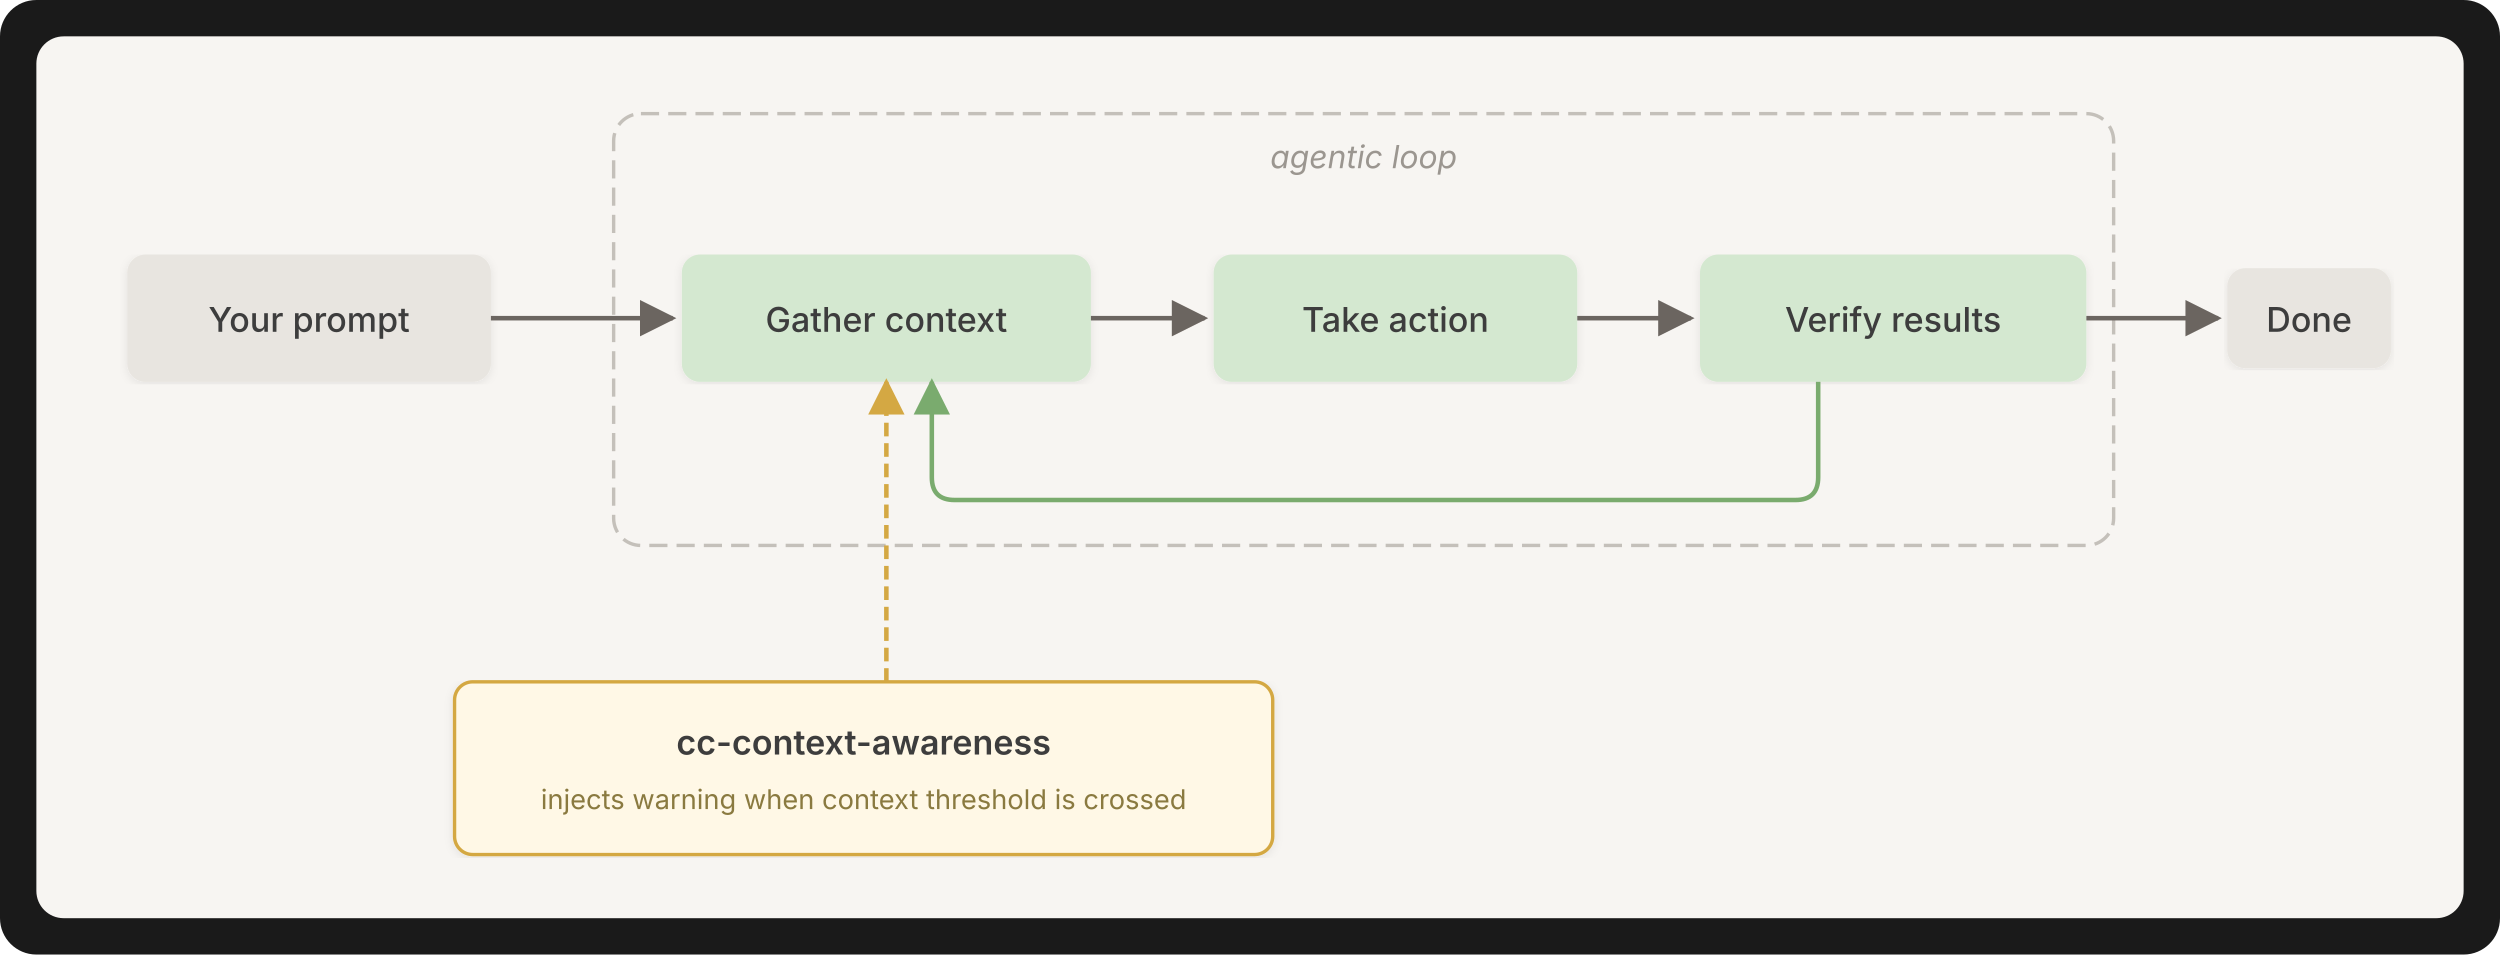
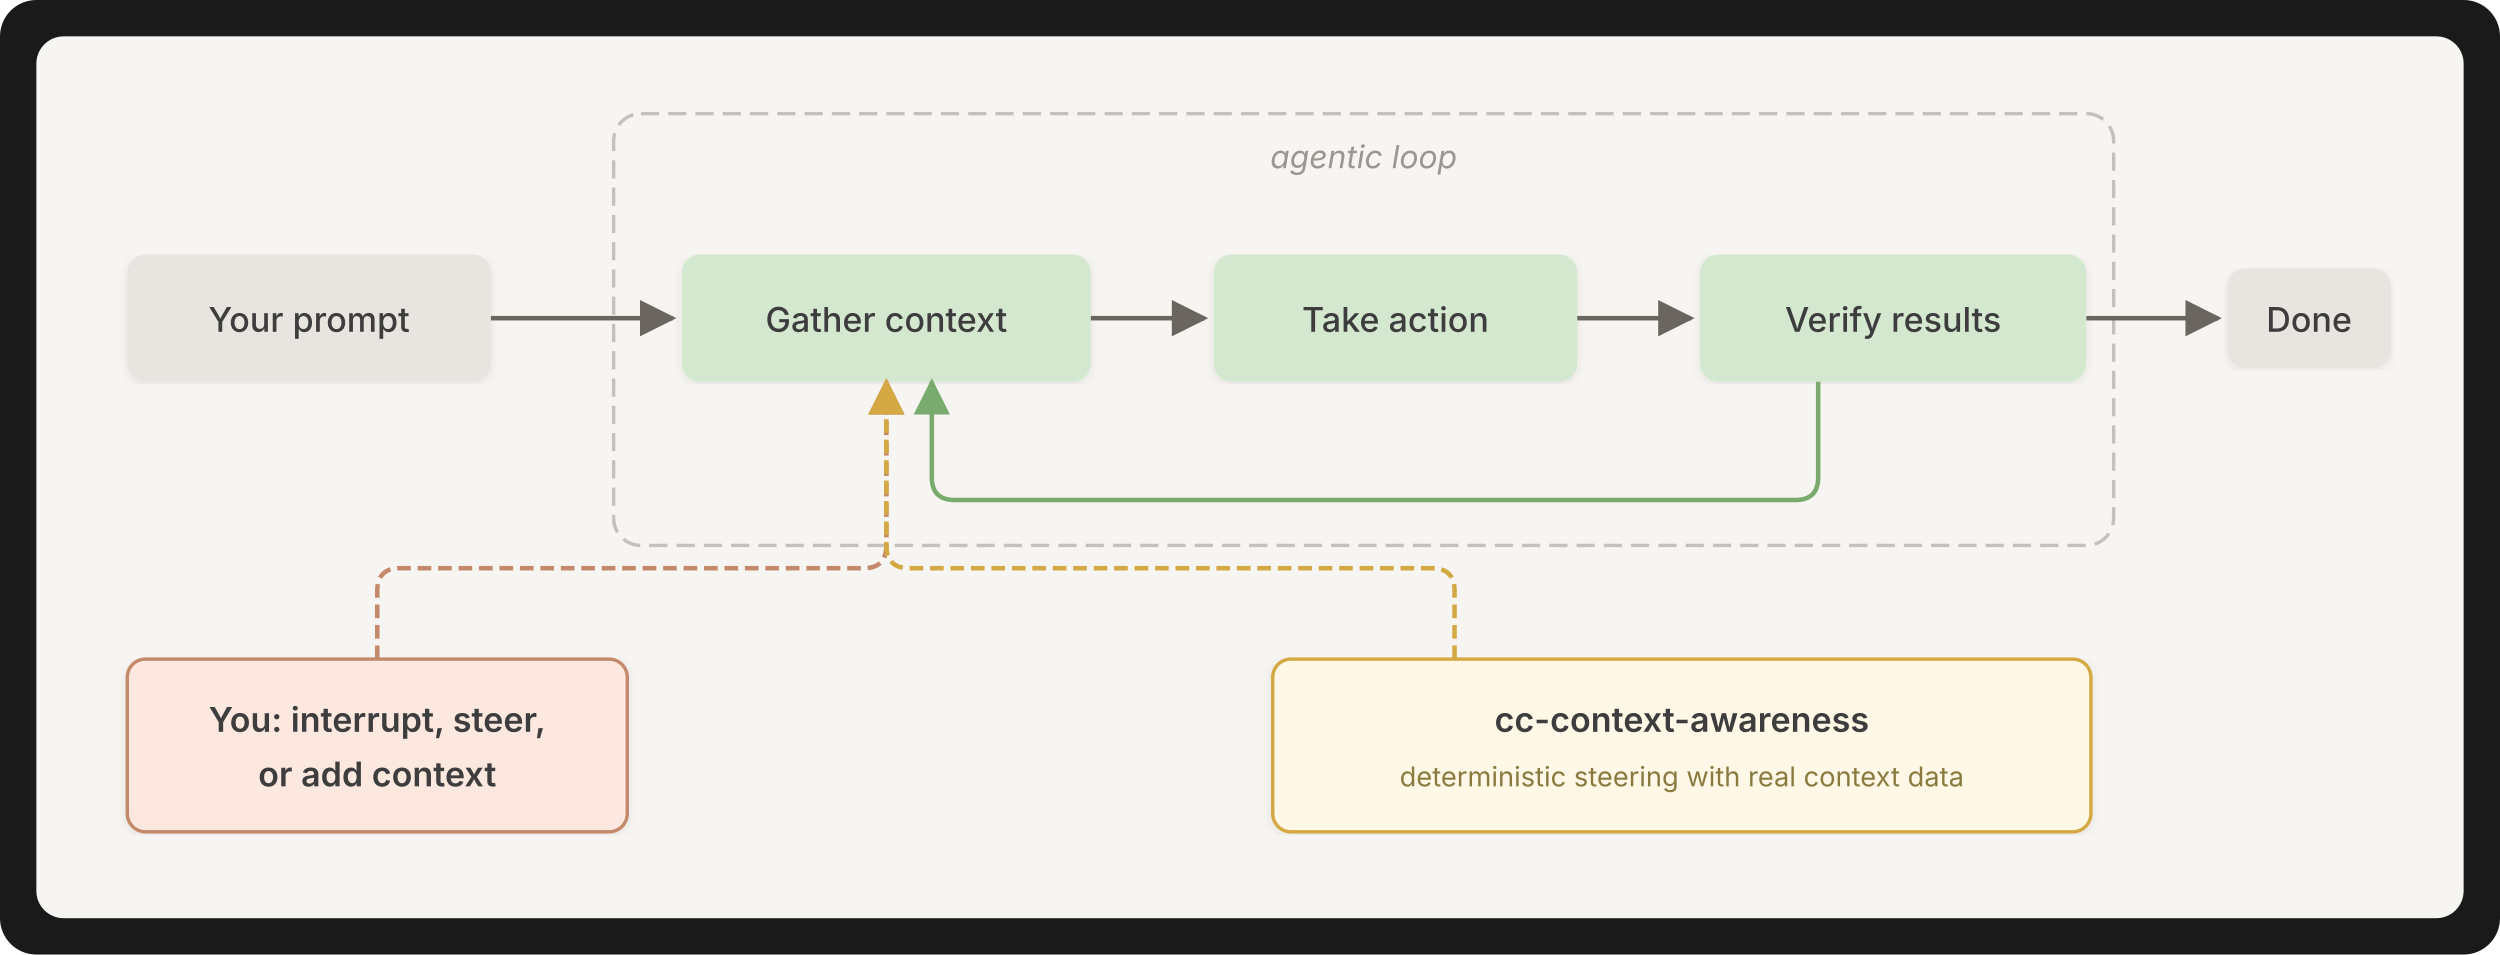
<svg xmlns="http://www.w3.org/2000/svg" viewBox="0 0 1100 420" fill="none">
  <defs>
    <filter id="shadow" x="-2%" y="-2%" width="104%" height="104%">
      <feDropShadow dx="0" dy="1" stdDeviation="2" flood-opacity="0.08" />
    </filter>
    <marker id="arrowGray" viewBox="0 0 10 10" refX="9" refY="5" markerWidth="8" markerHeight="8" orient="auto-start-reverse">
      <path d="M 0 0 L 10 5 L 0 10 z" fill="#6b6560" />
    </marker>
    <marker id="arrowGreen" viewBox="0 0 10 10" refX="9" refY="5" markerWidth="8" markerHeight="8" orient="auto-start-reverse">
      <path d="M 0 0 L 10 5 L 0 10 z" fill="#7aab6e" />
    </marker>
    <marker id="arrowAmber" viewBox="0 0 10 10" refX="9" refY="5" markerWidth="8" markerHeight="8" orient="auto-start-reverse">
      <path d="M 0 0 L 10 5 L 0 10 z" fill="#d4a843" />
+     </marker>
+     <marker id="arrowPeach" viewBox="0 0 10 10" refX="9" refY="5" markerWidth="8" markerHeight="8" orient="auto-start-reverse">
+       <path d="M 0 0 L 10 5 L 0 10 z" fill="#c4896a" />
    </marker>
  </defs>
  <rect width="1100" height="420" rx="16" fill="#1a1a1a" />
  <rect x="16" y="16" width="1068" height="388" rx="12" fill="#f7f5f2" />
  <rect x="270" y="50" width="660" height="190" rx="12" fill="none" stroke="#c4c0ba" stroke-width="1.5" stroke-dasharray="8 4" />
  <text x="600" y="74" font-family="-apple-system, BlinkMacSystemFont, 'Segoe UI', sans-serif" font-size="14" fill="#9b9690" font-style="italic" text-anchor="middle">agentic loop</text>
  <rect x="56" y="112" width="160" height="56" rx="8" fill="#e8e5e0" filter="url(#shadow)" />
  <text x="136" y="146" font-family="-apple-system, BlinkMacSystemFont, 'Segoe UI', sans-serif" font-size="15" fill="#3d3d3d" text-anchor="middle" font-weight="500">Your prompt</text>
  <line x1="216" y1="140" x2="296" y2="140" stroke="#6b6560" stroke-width="2" marker-end="url(#arrowGray)" />
  <rect x="300" y="112" width="180" height="56" rx="8" fill="#d4e8d0" filter="url(#shadow)" />
  <text x="390" y="146" font-family="-apple-system, BlinkMacSystemFont, 'Segoe UI', sans-serif" font-size="15" fill="#3d3d3d" text-anchor="middle" font-weight="500">Gather context</text>
  <line x1="480" y1="140" x2="530" y2="140" stroke="#6b6560" stroke-width="2" marker-end="url(#arrowGray)" />
  <rect x="534" y="112" width="160" height="56" rx="8" fill="#d4e8d0" filter="url(#shadow)" />
  <text x="614" y="146" font-family="-apple-system, BlinkMacSystemFont, 'Segoe UI', sans-serif" font-size="15" fill="#3d3d3d" text-anchor="middle" font-weight="500">Take action</text>
  <line x1="694" y1="140" x2="744" y2="140" stroke="#6b6560" stroke-width="2" marker-end="url(#arrowGray)" />
  <rect x="748" y="112" width="170" height="56" rx="8" fill="#d4e8d0" filter="url(#shadow)" />
  <text x="833" y="146" font-family="-apple-system, BlinkMacSystemFont, 'Segoe UI', sans-serif" font-size="15" fill="#3d3d3d" text-anchor="middle" font-weight="500">Verify results</text>
  <rect x="980" y="118" width="72" height="44" rx="8" fill="#e8e5e0" filter="url(#shadow)" />
  <text x="1016" y="146" font-family="-apple-system, BlinkMacSystemFont, 'Segoe UI', sans-serif" font-size="15" fill="#3d3d3d" text-anchor="middle" font-weight="500">Done</text>
  <line x1="918" y1="140" x2="976" y2="140" stroke="#6b6560" stroke-width="2" marker-end="url(#arrowGray)" />
  <path d="M 800 168 L 800 210 Q 800 220 790 220 L 420 220 Q 410 220 410 210 L 410 168" fill="none" stroke="#7aab6e" stroke-width="2" marker-end="url(#arrowGreen)" />
-   <rect x="200" y="300" width="360" height="76" rx="8" fill="#fff8e6" stroke="#d4a843" stroke-width="1.5" filter="url(#shadow)" />
-   <text x="380" y="332" font-family="-apple-system, BlinkMacSystemFont, 'Segoe UI', sans-serif" font-size="15" fill="#3d3d3d" text-anchor="middle" font-weight="600">cc-context-awareness</text>
-   <text x="380" y="356" font-family="-apple-system, BlinkMacSystemFont, 'Segoe UI', sans-serif" font-size="12" fill="#8a7a40" text-anchor="middle">injects warning when context threshold is crossed</text>
-   <path d="M 390 300 L 390 280 L 390 270 L 390 168" fill="none" stroke="#d4a843" stroke-width="2" stroke-dasharray="6 3" marker-end="url(#arrowAmber)" />
+   <rect x="56" y="290" width="220" height="76" rx="8" fill="#fde8e0" stroke="#c4896a" stroke-width="1.5" filter="url(#shadow)" />
+   <text x="166" y="322" font-family="-apple-system, BlinkMacSystemFont, 'Segoe UI', sans-serif" font-size="15" fill="#3d3d3d" text-anchor="middle" font-weight="600">You: interrupt, steer,</text>
+   <text x="166" y="346" font-family="-apple-system, BlinkMacSystemFont, 'Segoe UI', sans-serif" font-size="15" fill="#3d3d3d" text-anchor="middle" font-weight="600">or add context</text>
+   <path d="M 166 290 L 166 260 Q 166 250 176 250 L 380 250 Q 390 250 390 240 L 390 168" fill="none" stroke="#c4896a" stroke-width="2" stroke-dasharray="6 3" marker-end="url(#arrowPeach)" />
+   <rect x="560" y="290" width="360" height="76" rx="8" fill="#fff8e6" stroke="#d4a843" stroke-width="1.5" filter="url(#shadow)" />
+   <text x="740" y="322" font-family="-apple-system, BlinkMacSystemFont, 'Segoe UI', sans-serif" font-size="15" fill="#3d3d3d" text-anchor="middle" font-weight="600">cc-context-awareness</text>
+   <text x="740" y="346" font-family="-apple-system, BlinkMacSystemFont, 'Segoe UI', sans-serif" font-size="12" fill="#8a7a40" text-anchor="middle">deterministic steering with real context data</text>
+   <path d="M 640 290 L 640 260 Q 640 250 630 250 L 400 250 Q 390 250 390 240 L 390 168" fill="none" stroke="#d4a843" stroke-width="2" stroke-dasharray="6 3" marker-end="url(#arrowAmber)" />
</svg>
